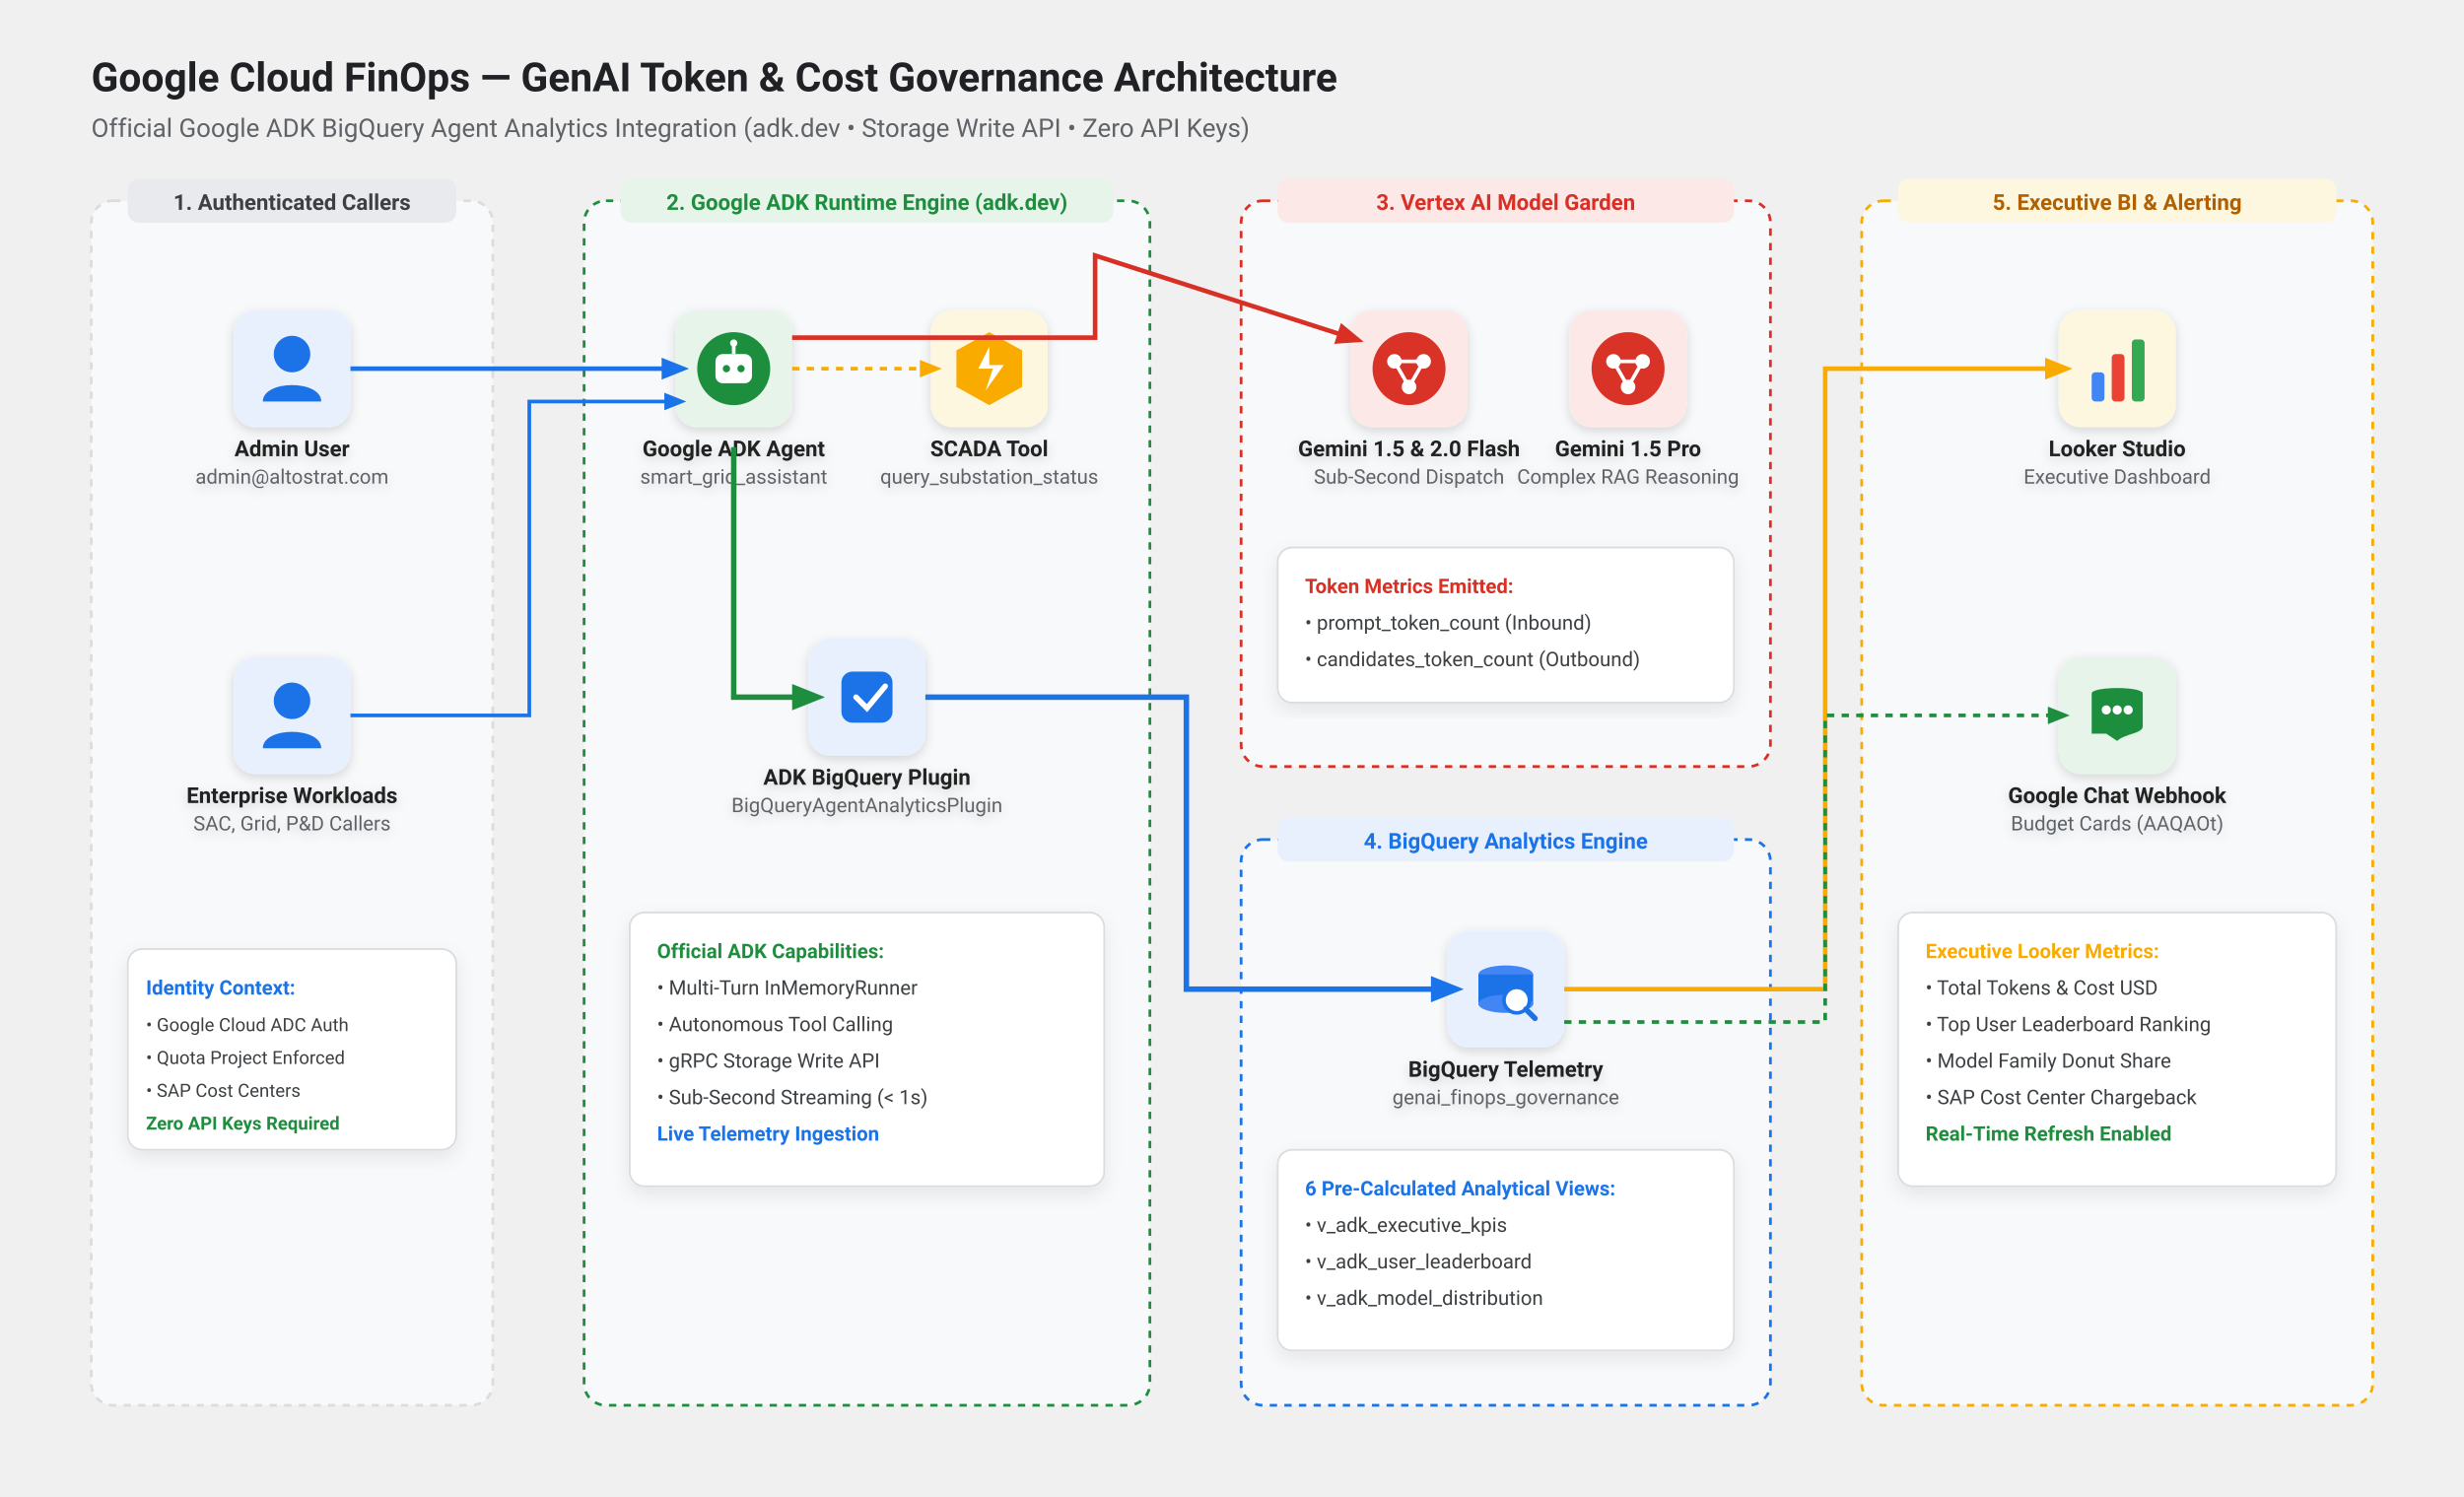
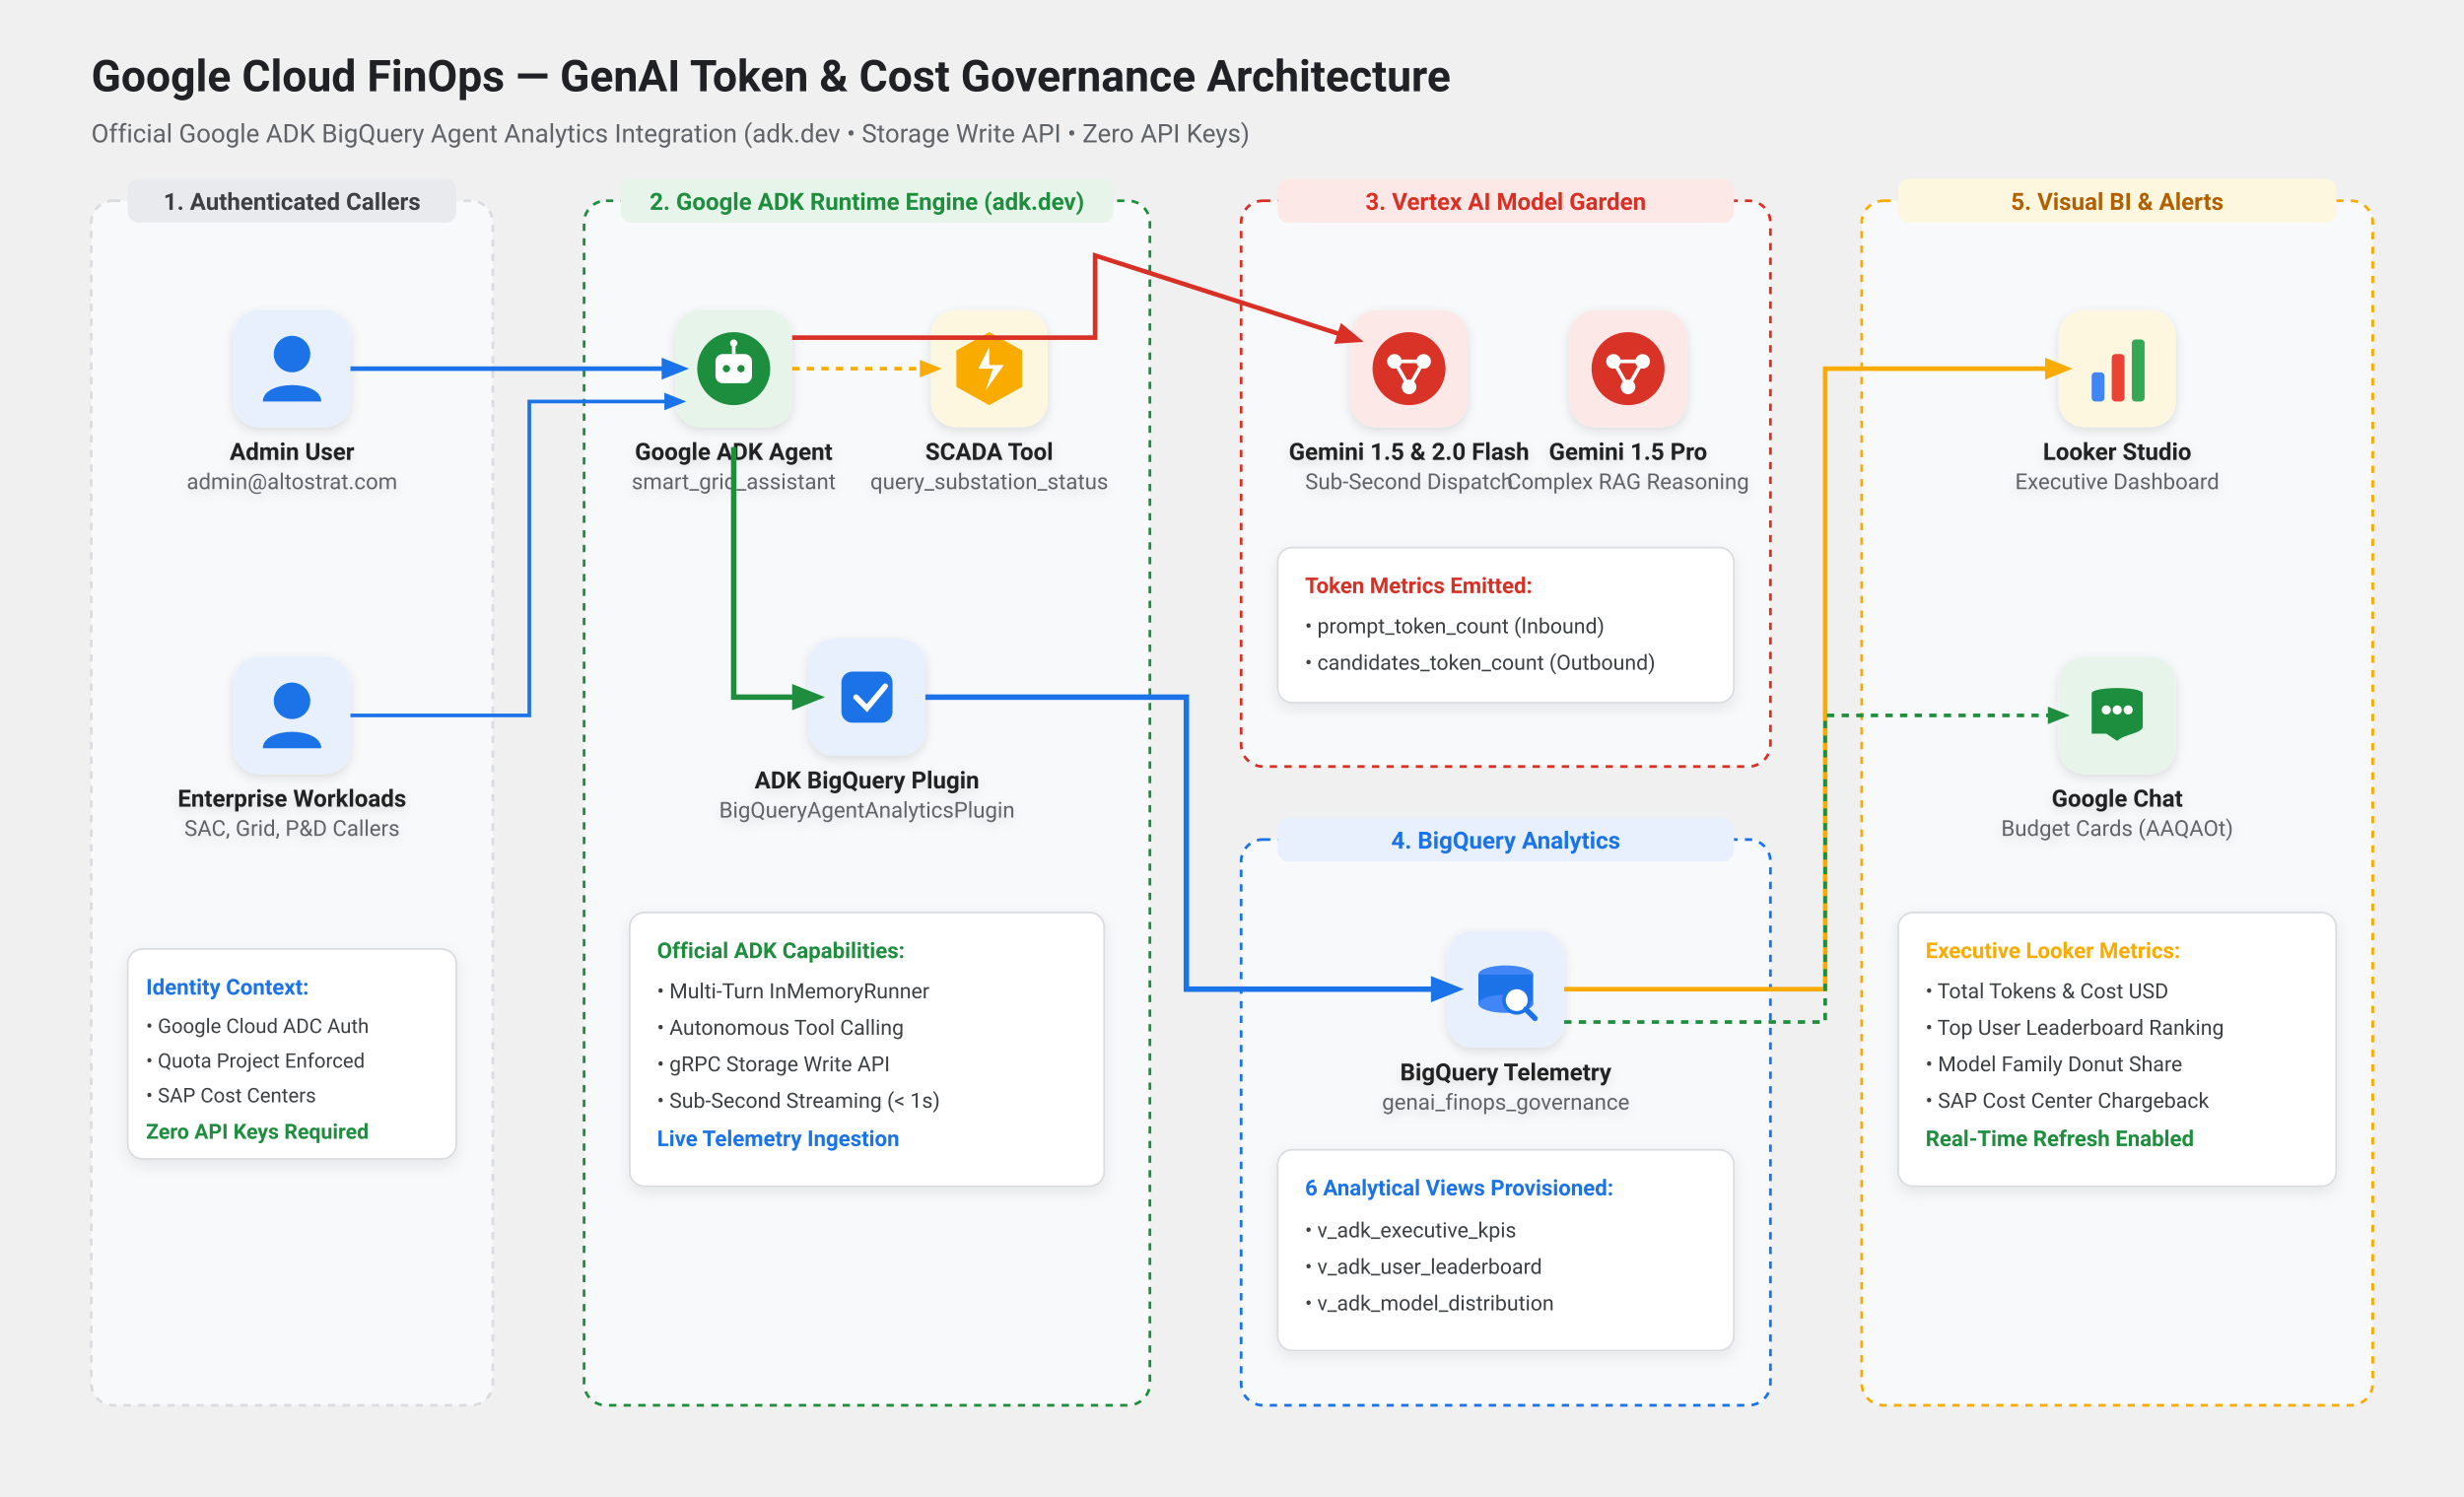
- <svg xmlns="http://www.w3.org/2000/svg" viewBox="0 0 1350 820" width="100%" height="100%" style="background-color: #ffffff; font-family: 'Google Sans', Roboto, -apple-system, BlinkMacSystemFont, Arial, sans-serif;">
+ <svg xmlns="http://www.w3.org/2000/svg" viewBox="0 0 1350 820" width="100%" height="100%" style="background-color: #ffffff; font-family: -apple-system, BlinkMacSystemFont, 'Segoe UI', Roboto, Helvetica, Arial, sans-serif;" text-rendering="geometricPrecision" shape-rendering="geometricPrecision">
  <defs>
    <filter id="cardShadow" x="-10%" y="-10%" width="120%" height="120%">
-       <feDropShadow dx="0" dy="4" stdDeviation="5" flood-color="#000000" flood-opacity="0.08" />
+       <feDropShadow dx="0" dy="3" stdDeviation="4" flood-color="#000000" flood-opacity="0.08" />
    </filter>
    <filter id="iconShadow" x="-20%" y="-20%" width="140%" height="140%">
-       <feDropShadow dx="0" dy="2" stdDeviation="3" flood-color="#000000" flood-opacity="0.15" />
+       <feDropShadow dx="0" dy="2" stdDeviation="3" flood-color="#000000" flood-opacity="0.12" />
    </filter>
    <marker id="arrow" viewBox="0 0 10 10" refX="5" refY="5" markerWidth="6" markerHeight="6" orient="auto">
      <path d="M 0 1 L 10 5 L 0 9 z" fill="#5f6368" />
    </marker>
    <marker id="arrowBlue" viewBox="0 0 10 10" refX="5" refY="5" markerWidth="6" markerHeight="6" orient="auto">
      <path d="M 0 1 L 10 5 L 0 9 z" fill="#1a73e8" />
    </marker>
    <marker id="arrowGreen" viewBox="0 0 10 10" refX="5" refY="5" markerWidth="6" markerHeight="6" orient="auto">
      <path d="M 0 1 L 10 5 L 0 9 z" fill="#1e8e3e" />
    </marker>
    <marker id="arrowRed" viewBox="0 0 10 10" refX="5" refY="5" markerWidth="6" markerHeight="6" orient="auto">
      <path d="M 0 1 L 10 5 L 0 9 z" fill="#d93025" />
    </marker>
    <marker id="arrowYellow" viewBox="0 0 10 10" refX="5" refY="5" markerWidth="6" markerHeight="6" orient="auto">
      <path d="M 0 1 L 10 5 L 0 9 z" fill="#f9ab00" />
    </marker>
    <g id="icon-user">
-       <rect width="64" height="64" rx="12" fill="#e8f0fe" />
+       <rect width="64" height="64" rx="14" fill="#e8f0fe" />
      <circle cx="32" cy="24" r="10" fill="#1a73e8" />
      <path d="M 16 50 C 16 38, 48 38, 48 50 Z" fill="#1a73e8" />
    </g>
    <g id="icon-adk">
-       <rect width="64" height="64" rx="12" fill="#e6f4ea" />
+       <rect width="64" height="64" rx="14" fill="#e6f4ea" />
      <circle cx="32" cy="32" r="20" fill="#1e8e3e" />
      <rect x="22" y="24" width="20" height="16" rx="4" fill="#ffffff" />
      <circle cx="28" cy="32" r="2" fill="#1e8e3e" />
      <circle cx="36" cy="32" r="2" fill="#1e8e3e" />
      <line x1="32" y1="18" x2="32" y2="24" stroke="#ffffff" stroke-width="2" />
      <circle cx="32" cy="18" r="2" fill="#ffffff" />
    </g>
    <g id="icon-scada">
-       <rect width="64" height="64" rx="12" fill="#fef7e0" />
+       <rect width="64" height="64" rx="14" fill="#fef7e0" />
      <polygon points="32,12 50,22 50,42 32,52 14,42 14,22" fill="#f9ab00" />
      <path d="M 32 20 L 26 32 L 34 32 L 30 44 L 40 30 L 32 30 Z" fill="#ffffff" />
    </g>
    <g id="icon-plugin">
-       <rect width="64" height="64" rx="12" fill="#e8f0fe" />
+       <rect width="64" height="64" rx="14" fill="#e8f0fe" />
      <rect x="18" y="18" width="28" height="28" rx="6" fill="#1a73e8" />
      <path d="M 26 32 L 32 38 L 42 26" stroke="#ffffff" stroke-width="3" stroke-linecap="round" fill="none" />
    </g>
    <g id="icon-vertex">
-       <rect width="64" height="64" rx="12" fill="#fce8e6" />
+       <rect width="64" height="64" rx="14" fill="#fce8e6" />
      <circle cx="32" cy="32" r="20" fill="#d93025" />
      <circle cx="24" cy="28" r="4" fill="#ffffff" />
      <circle cx="40" cy="28" r="4" fill="#ffffff" />
      <circle cx="32" cy="42" r="4" fill="#ffffff" />
      <line x1="24" y1="28" x2="32" y2="42" stroke="#ffffff" stroke-width="2" />
      <line x1="40" y1="28" x2="32" y2="42" stroke="#ffffff" stroke-width="2" />
      <line x1="24" y1="28" x2="40" y2="28" stroke="#ffffff" stroke-width="2" />
    </g>
    <g id="icon-bigquery">
-       <rect width="64" height="64" rx="12" fill="#e8f0fe" />
+       <rect width="64" height="64" rx="14" fill="#e8f0fe" />
      <ellipse cx="32" cy="24" rx="15" ry="5" fill="#4285f4" />
      <path d="M 17 24 L 17 40 C 17 44 47 44 47 40 L 47 24" fill="#1a73e8" />
      <ellipse cx="32" cy="40" rx="15" ry="5" fill="#4285f4" />
      <circle cx="38" cy="38" r="7" fill="#ffffff" stroke="#1a73e8" stroke-width="2" />
      <line x1="43" y1="43" x2="48" y2="48" stroke="#1a73e8" stroke-width="3" stroke-linecap="round" />
    </g>
    <g id="icon-looker">
-       <rect width="64" height="64" rx="12" fill="#fef7e0" />
+       <rect width="64" height="64" rx="14" fill="#fef7e0" />
      <rect x="18" y="34" width="7" height="16" rx="2" fill="#4285f4" />
      <rect x="29" y="24" width="7" height="26" rx="2" fill="#ea4335" />
      <rect x="40" y="16" width="7" height="34" rx="2" fill="#34a853" />
    </g>
    <g id="icon-chat">
-       <rect width="64" height="64" rx="12" fill="#e6f4ea" />
+       <rect width="64" height="64" rx="14" fill="#e6f4ea" />
      <path d="M 18 20 C 18 16 46 16 46 20 L 46 38 C 46 42 36 42 32 46 L 26 42 L 18 42 Z" fill="#1e8e3e" />
      <circle cx="26" cy="29" r="2.5" fill="#ffffff" />
      <circle cx="32" cy="29" r="2.5" fill="#ffffff" />
      <circle cx="38" cy="29" r="2.5" fill="#ffffff" />
    </g>
  </defs>
-   <text x="50" y="50" fill="#202124" font-size="22" font-weight="700">Google Cloud FinOps — GenAI Token &amp; Cost Governance Architecture</text>
-   <text x="50" y="75" fill="#5f6368" font-size="14">Official Google ADK BigQuery Agent Analytics Integration (adk.dev • Storage Write API • Zero API Keys)</text>
+   <text x="50" y="50" fill="#202124" font-size="24" font-weight="700">Google Cloud FinOps — GenAI Token &amp; Cost Governance Architecture</text>
+   <text x="50" y="78" fill="#5f6368" font-size="14">Official Google ADK BigQuery Agent Analytics Integration (adk.dev • Storage Write API • Zero API Keys)</text>
  <rect x="50" y="110" width="220" height="660" rx="12" fill="#f8f9fa" stroke="#dadce0" stroke-width="1.5" stroke-dasharray="4,4" />
  <rect x="70" y="98" width="180" height="24" rx="6" fill="#e8eaed" />
-   <text x="160" y="115" fill="#3c4043" font-size="12" font-weight="700" text-anchor="middle">1. Authenticated Callers</text>
+   <text x="160" y="115" fill="#3c4043" font-size="13" font-weight="700" text-anchor="middle">1. Authenticated Callers</text>
  <g transform="translate(128, 170)" filter="url(#iconShadow)">
    <use href="#icon-user" />
-     <text x="32" y="80" fill="#202124" font-size="12" font-weight="700" text-anchor="middle">Admin User</text>
-     <text x="32" y="95" fill="#5f6368" font-size="11" text-anchor="middle">admin@altostrat.com</text>
+     <text x="32" y="82" fill="#202124" font-size="13" font-weight="700" text-anchor="middle">Admin User</text>
+     <text x="32" y="98" fill="#5f6368" font-size="12" text-anchor="middle">admin@altostrat.com</text>
  </g>
  <g transform="translate(128, 360)" filter="url(#iconShadow)">
    <use href="#icon-user" />
-     <text x="32" y="80" fill="#202124" font-size="12" font-weight="700" text-anchor="middle">Enterprise Workloads</text>
-     <text x="32" y="95" fill="#5f6368" font-size="11" text-anchor="middle">SAC, Grid, P&amp;D Callers</text>
+     <text x="32" y="82" fill="#202124" font-size="13" font-weight="700" text-anchor="middle">Enterprise Workloads</text>
+     <text x="32" y="98" fill="#5f6368" font-size="12" text-anchor="middle">SAC, Grid, P&amp;D Callers</text>
  </g>
-   <rect x="70" y="520" width="180" height="110" rx="8" fill="#ffffff" stroke="#dadce0" stroke-width="1" filter="url(#cardShadow)" />
-   <text x="80" y="545" fill="#1a73e8" font-size="11" font-weight="700">Identity Context:</text>
-   <text x="80" y="565" fill="#3c4043" font-size="10">• Google Cloud ADC Auth</text>
-   <text x="80" y="583" fill="#3c4043" font-size="10">• Quota Project Enforced</text>
-   <text x="80" y="601" fill="#3c4043" font-size="10">• SAP Cost Centers</text>
-   <text x="80" y="619" fill="#1e8e3e" font-size="10" font-weight="700">Zero API Keys Required</text>
+   <rect x="70" y="520" width="180" height="115" rx="8" fill="#ffffff" stroke="#dadce0" stroke-width="1" filter="url(#cardShadow)" />
+   <text x="80" y="545" fill="#1a73e8" font-size="12" font-weight="700">Identity Context:</text>
+   <text x="80" y="566" fill="#3c4043" font-size="11">• Google Cloud ADC Auth</text>
+   <text x="80" y="585" fill="#3c4043" font-size="11">• Quota Project Enforced</text>
+   <text x="80" y="604" fill="#3c4043" font-size="11">• SAP Cost Centers</text>
+   <text x="80" y="624" fill="#1e8e3e" font-size="11.5" font-weight="700">Zero API Keys Required</text>
  <rect x="320" y="110" width="310" height="660" rx="12" fill="#f8f9fa" stroke="#1e8e3e" stroke-width="1.5" stroke-dasharray="4,4" />
  <rect x="340" y="98" width="270" height="24" rx="6" fill="#e6f4ea" />
-   <text x="475" y="115" fill="#1e8e3e" font-size="12" font-weight="700" text-anchor="middle">2. Google ADK Runtime Engine (adk.dev)</text>
+   <text x="475" y="115" fill="#1e8e3e" font-size="13" font-weight="700" text-anchor="middle">2. Google ADK Runtime Engine (adk.dev)</text>
  <g transform="translate(370, 170)" filter="url(#iconShadow)">
    <use href="#icon-adk" />
-     <text x="32" y="80" fill="#202124" font-size="12" font-weight="700" text-anchor="middle">Google ADK Agent</text>
-     <text x="32" y="95" fill="#5f6368" font-size="11" text-anchor="middle">smart_grid_assistant</text>
+     <text x="32" y="82" fill="#202124" font-size="13" font-weight="700" text-anchor="middle">Google ADK Agent</text>
+     <text x="32" y="98" fill="#5f6368" font-size="12" text-anchor="middle">smart_grid_assistant</text>
  </g>
  <g transform="translate(510, 170)" filter="url(#iconShadow)">
    <use href="#icon-scada" />
-     <text x="32" y="80" fill="#202124" font-size="12" font-weight="700" text-anchor="middle">SCADA Tool</text>
-     <text x="32" y="95" fill="#5f6368" font-size="11" text-anchor="middle">query_substation_status</text>
+     <text x="32" y="82" fill="#202124" font-size="13" font-weight="700" text-anchor="middle">SCADA Tool</text>
+     <text x="32" y="98" fill="#5f6368" font-size="12" text-anchor="middle">query_substation_status</text>
  </g>
  <g transform="translate(443, 350)" filter="url(#iconShadow)">
    <use href="#icon-plugin" />
-     <text x="32" y="80" fill="#202124" font-size="12" font-weight="700" text-anchor="middle">ADK BigQuery Plugin</text>
-     <text x="32" y="95" fill="#5f6368" font-size="11" text-anchor="middle">BigQueryAgentAnalyticsPlugin</text>
+     <text x="32" y="82" fill="#202124" font-size="13" font-weight="700" text-anchor="middle">ADK BigQuery Plugin</text>
+     <text x="32" y="98" fill="#5f6368" font-size="12" text-anchor="middle">BigQueryAgentAnalyticsPlugin</text>
  </g>
  <rect x="345" y="500" width="260" height="150" rx="8" fill="#ffffff" stroke="#dadce0" stroke-width="1" filter="url(#cardShadow)" />
-   <text x="360" y="525" fill="#1e8e3e" font-size="11" font-weight="700">Official ADK Capabilities:</text>
-   <text x="360" y="545" fill="#3c4043" font-size="11">• Multi-Turn InMemoryRunner</text>
-   <text x="360" y="565" fill="#3c4043" font-size="11">• Autonomous Tool Calling</text>
-   <text x="360" y="585" fill="#3c4043" font-size="11">• gRPC Storage Write API</text>
-   <text x="360" y="605" fill="#3c4043" font-size="11">• Sub-Second Streaming (&lt; 1s)</text>
-   <text x="360" y="625" fill="#1a73e8" font-size="11" font-weight="700">Live Telemetry Ingestion</text>
+   <text x="360" y="525" fill="#1e8e3e" font-size="12" font-weight="700">Official ADK Capabilities:</text>
+   <text x="360" y="547" fill="#3c4043" font-size="11.5">• Multi-Turn InMemoryRunner</text>
+   <text x="360" y="567" fill="#3c4043" font-size="11.5">• Autonomous Tool Calling</text>
+   <text x="360" y="587" fill="#3c4043" font-size="11.5">• gRPC Storage Write API</text>
+   <text x="360" y="607" fill="#3c4043" font-size="11.5">• Sub-Second Streaming (&lt; 1s)</text>
+   <text x="360" y="628" fill="#1a73e8" font-size="12" font-weight="700">Live Telemetry Ingestion</text>
  <rect x="680" y="110" width="290" height="310" rx="12" fill="#f8f9fa" stroke="#d93025" stroke-width="1.5" stroke-dasharray="4,4" />
  <rect x="700" y="98" width="250" height="24" rx="6" fill="#fce8e6" />
-   <text x="825" y="115" fill="#d93025" font-size="12" font-weight="700" text-anchor="middle">3. Vertex AI Model Garden</text>
+   <text x="825" y="115" fill="#d93025" font-size="13" font-weight="700" text-anchor="middle">3. Vertex AI Model Garden</text>
  <g transform="translate(740, 170)" filter="url(#iconShadow)">
    <use href="#icon-vertex" />
-     <text x="32" y="80" fill="#202124" font-size="12" font-weight="700" text-anchor="middle">Gemini 1.5 &amp; 2.0 Flash</text>
-     <text x="32" y="95" fill="#5f6368" font-size="11" text-anchor="middle">Sub-Second Dispatch</text>
+     <text x="32" y="82" fill="#202124" font-size="13" font-weight="700" text-anchor="middle">Gemini 1.5 &amp; 2.0 Flash</text>
+     <text x="32" y="98" fill="#5f6368" font-size="12" text-anchor="middle">Sub-Second Dispatch</text>
  </g>
  <g transform="translate(860, 170)" filter="url(#iconShadow)">
    <use href="#icon-vertex" />
-     <text x="32" y="80" fill="#202124" font-size="12" font-weight="700" text-anchor="middle">Gemini 1.5 Pro</text>
-     <text x="32" y="95" fill="#5f6368" font-size="11" text-anchor="middle">Complex RAG Reasoning</text>
+     <text x="32" y="82" fill="#202124" font-size="13" font-weight="700" text-anchor="middle">Gemini 1.5 Pro</text>
+     <text x="32" y="98" fill="#5f6368" font-size="12" text-anchor="middle">Complex RAG Reasoning</text>
  </g>
  <rect x="700" y="300" width="250" height="85" rx="8" fill="#ffffff" stroke="#dadce0" stroke-width="1" filter="url(#cardShadow)" />
-   <text x="715" y="325" fill="#d93025" font-size="11" font-weight="700">Token Metrics Emitted:</text>
-   <text x="715" y="345" fill="#3c4043" font-size="11">• prompt_token_count (Inbound)</text>
-   <text x="715" y="365" fill="#3c4043" font-size="11">• candidates_token_count (Outbound)</text>
+   <text x="715" y="325" fill="#d93025" font-size="12" font-weight="700">Token Metrics Emitted:</text>
+   <text x="715" y="347" fill="#3c4043" font-size="11.5">• prompt_token_count (Inbound)</text>
+   <text x="715" y="367" fill="#3c4043" font-size="11.5">• candidates_token_count (Outbound)</text>
  <rect x="680" y="460" width="290" height="310" rx="12" fill="#f8f9fa" stroke="#1a73e8" stroke-width="1.5" stroke-dasharray="4,4" />
  <rect x="700" y="448" width="250" height="24" rx="6" fill="#e8f0fe" />
-   <text x="825" y="465" fill="#1a73e8" font-size="12" font-weight="700" text-anchor="middle">4. BigQuery Analytics Engine</text>
+   <text x="825" y="465" fill="#1a73e8" font-size="13" font-weight="700" text-anchor="middle">4. BigQuery Analytics</text>
  <g transform="translate(793, 510)" filter="url(#iconShadow)">
    <use href="#icon-bigquery" />
-     <text x="32" y="80" fill="#202124" font-size="12" font-weight="700" text-anchor="middle">BigQuery Telemetry</text>
-     <text x="32" y="95" fill="#5f6368" font-size="11" text-anchor="middle">genai_finops_governance</text>
+     <text x="32" y="82" fill="#202124" font-size="13" font-weight="700" text-anchor="middle">BigQuery Telemetry</text>
+     <text x="32" y="98" fill="#5f6368" font-size="12" text-anchor="middle">genai_finops_governance</text>
  </g>
  <rect x="700" y="630" width="250" height="110" rx="8" fill="#ffffff" stroke="#dadce0" stroke-width="1" filter="url(#cardShadow)" />
-   <text x="715" y="655" fill="#1a73e8" font-size="11" font-weight="700">6 Pre-Calculated Analytical Views:</text>
-   <text x="715" y="675" fill="#3c4043" font-size="11">• v_adk_executive_kpis</text>
-   <text x="715" y="695" fill="#3c4043" font-size="11">• v_adk_user_leaderboard</text>
-   <text x="715" y="715" fill="#3c4043" font-size="11">• v_adk_model_distribution</text>
+   <text x="715" y="655" fill="#1a73e8" font-size="12" font-weight="700">6 Analytical Views Provisioned:</text>
+   <text x="715" y="678" fill="#3c4043" font-size="11.5">• v_adk_executive_kpis</text>
+   <text x="715" y="698" fill="#3c4043" font-size="11.5">• v_adk_user_leaderboard</text>
+   <text x="715" y="718" fill="#3c4043" font-size="11.5">• v_adk_model_distribution</text>
  <rect x="1020" y="110" width="280" height="660" rx="12" fill="#f8f9fa" stroke="#f9ab00" stroke-width="1.5" stroke-dasharray="4,4" />
  <rect x="1040" y="98" width="240" height="24" rx="6" fill="#fef7e0" />
-   <text x="1160" y="115" fill="#b06000" font-size="12" font-weight="700" text-anchor="middle">5. Executive BI &amp; Alerting</text>
+   <text x="1160" y="115" fill="#b06000" font-size="13" font-weight="700" text-anchor="middle">5. Visual BI &amp; Alerts</text>
  <g transform="translate(1128, 170)" filter="url(#iconShadow)">
    <use href="#icon-looker" />
-     <text x="32" y="80" fill="#202124" font-size="12" font-weight="700" text-anchor="middle">Looker Studio</text>
-     <text x="32" y="95" fill="#5f6368" font-size="11" text-anchor="middle">Executive Dashboard</text>
+     <text x="32" y="82" fill="#202124" font-size="13" font-weight="700" text-anchor="middle">Looker Studio</text>
+     <text x="32" y="98" fill="#5f6368" font-size="12" text-anchor="middle">Executive Dashboard</text>
  </g>
  <g transform="translate(1128, 360)" filter="url(#iconShadow)">
    <use href="#icon-chat" />
-     <text x="32" y="80" fill="#202124" font-size="12" font-weight="700" text-anchor="middle">Google Chat Webhook</text>
-     <text x="32" y="95" fill="#5f6368" font-size="11" text-anchor="middle">Budget Cards (AAQAOt)</text>
+     <text x="32" y="82" fill="#202124" font-size="13" font-weight="700" text-anchor="middle">Google Chat</text>
+     <text x="32" y="98" fill="#5f6368" font-size="12" text-anchor="middle">Budget Cards (AAQAOt)</text>
  </g>
  <rect x="1040" y="500" width="240" height="150" rx="8" fill="#ffffff" stroke="#dadce0" stroke-width="1" filter="url(#cardShadow)" />
-   <text x="1055" y="525" fill="#f9ab00" font-size="11" font-weight="700">Executive Looker Metrics:</text>
-   <text x="1055" y="545" fill="#3c4043" font-size="11">• Total Tokens &amp; Cost USD</text>
-   <text x="1055" y="565" fill="#3c4043" font-size="11">• Top User Leaderboard Ranking</text>
-   <text x="1055" y="585" fill="#3c4043" font-size="11">• Model Family Donut Share</text>
-   <text x="1055" y="605" fill="#3c4043" font-size="11">• SAP Cost Center Chargeback</text>
-   <text x="1055" y="625" fill="#1e8e3e" font-size="11" font-weight="700">Real-Time Refresh Enabled</text>
+   <text x="1055" y="525" fill="#f9ab00" font-size="12" font-weight="700">Executive Looker Metrics:</text>
+   <text x="1055" y="547" fill="#3c4043" font-size="11.5">• Total Tokens &amp; Cost USD</text>
+   <text x="1055" y="567" fill="#3c4043" font-size="11.5">• Top User Leaderboard Ranking</text>
+   <text x="1055" y="587" fill="#3c4043" font-size="11.5">• Model Family Donut Share</text>
+   <text x="1055" y="607" fill="#3c4043" font-size="11.5">• SAP Cost Center Chargeback</text>
+   <text x="1055" y="628" fill="#1e8e3e" font-size="12" font-weight="700">Real-Time Refresh Enabled</text>
  <path d="M 192 202 L 370 202" fill="none" stroke="#1a73e8" stroke-width="2.5" marker-end="url(#arrowBlue)" />
  <path d="M 192 392 L 290 392 L 290 220 L 370 220" fill="none" stroke="#1a73e8" stroke-width="2" marker-end="url(#arrowBlue)" />
  <path d="M 434 202 L 510 202" fill="none" stroke="#f9ab00" stroke-width="2" stroke-dasharray="4,4" marker-end="url(#arrowYellow)" />
  <path d="M 434 185 L 600 185 L 600 140 L 740 185" fill="none" stroke="#d93025" stroke-width="2.5" marker-end="url(#arrowRed)" />
  <path d="M 402 245 L 402 382 L 443 382" fill="none" stroke="#1e8e3e" stroke-width="3" marker-end="url(#arrowGreen)" />
  <path d="M 507 382 L 650 382 L 650 542 L 793 542" fill="none" stroke="#1a73e8" stroke-width="3" marker-end="url(#arrowBlue)" />
  <path d="M 857 542 L 1000 542 L 1000 202 L 1128 202" fill="none" stroke="#f9ab00" stroke-width="2.5" marker-end="url(#arrowYellow)" />
  <path d="M 857 560 L 1000 560 L 1000 392 L 1128 392" fill="none" stroke="#1e8e3e" stroke-width="2" stroke-dasharray="4,4" marker-end="url(#arrowGreen)" />
</svg>
